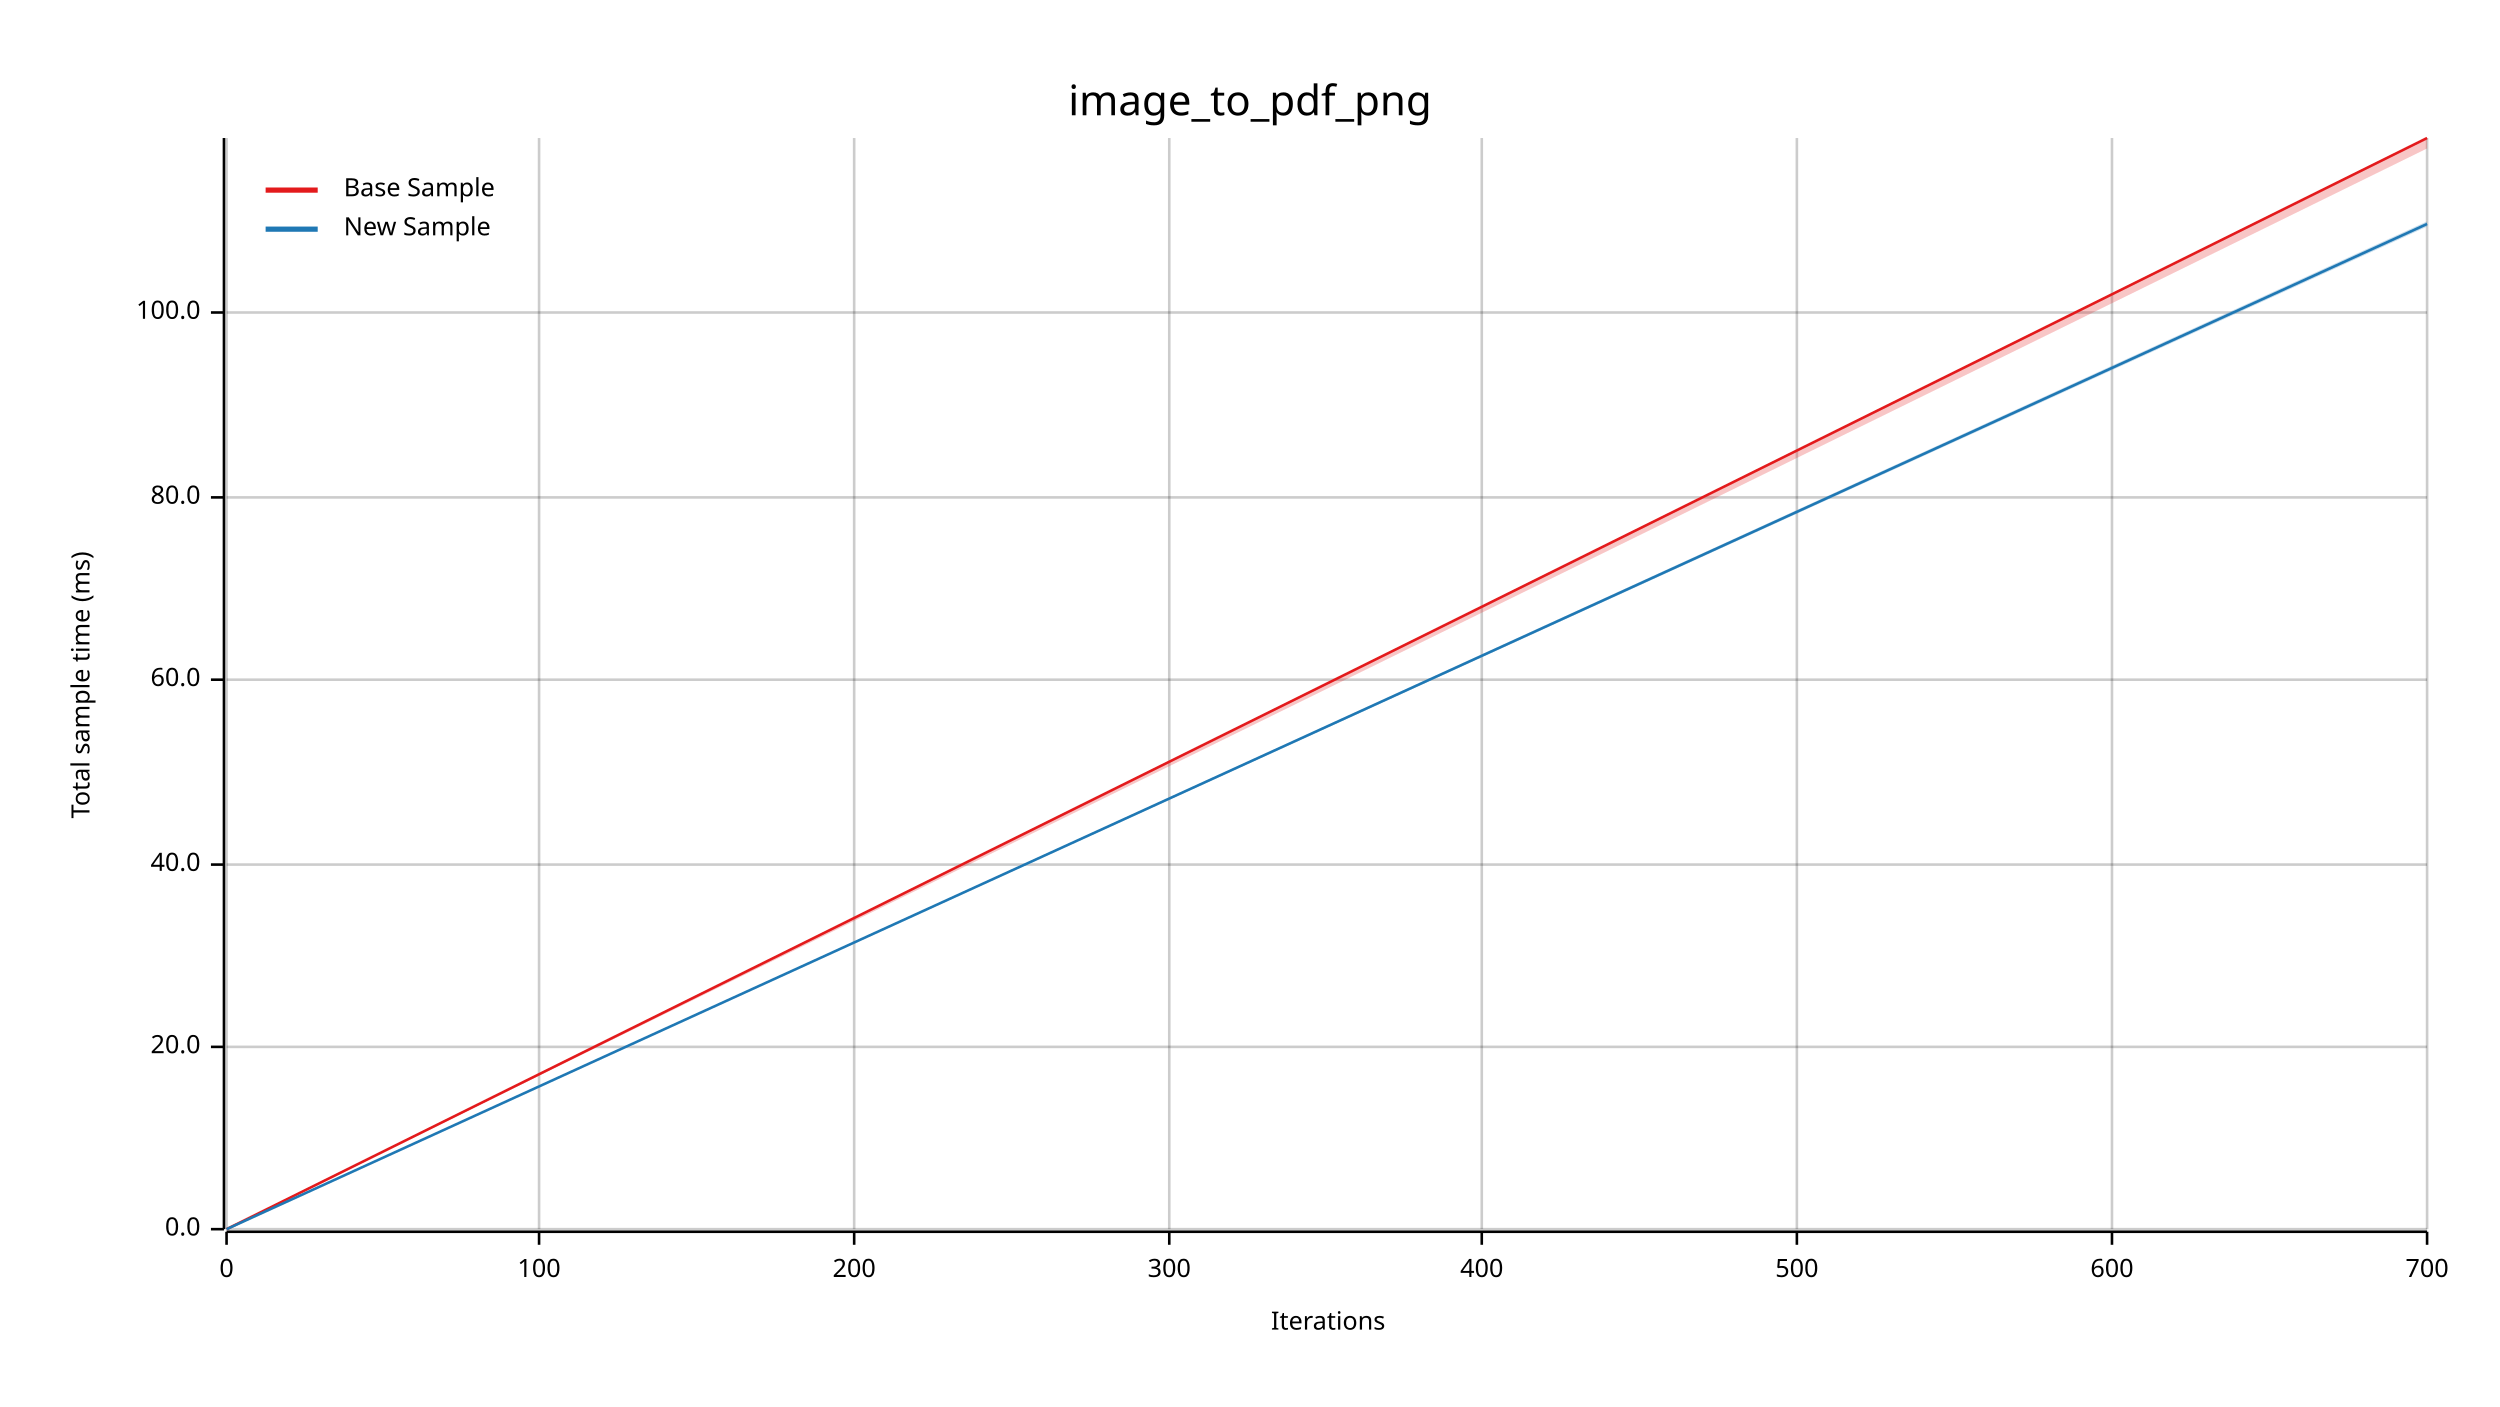
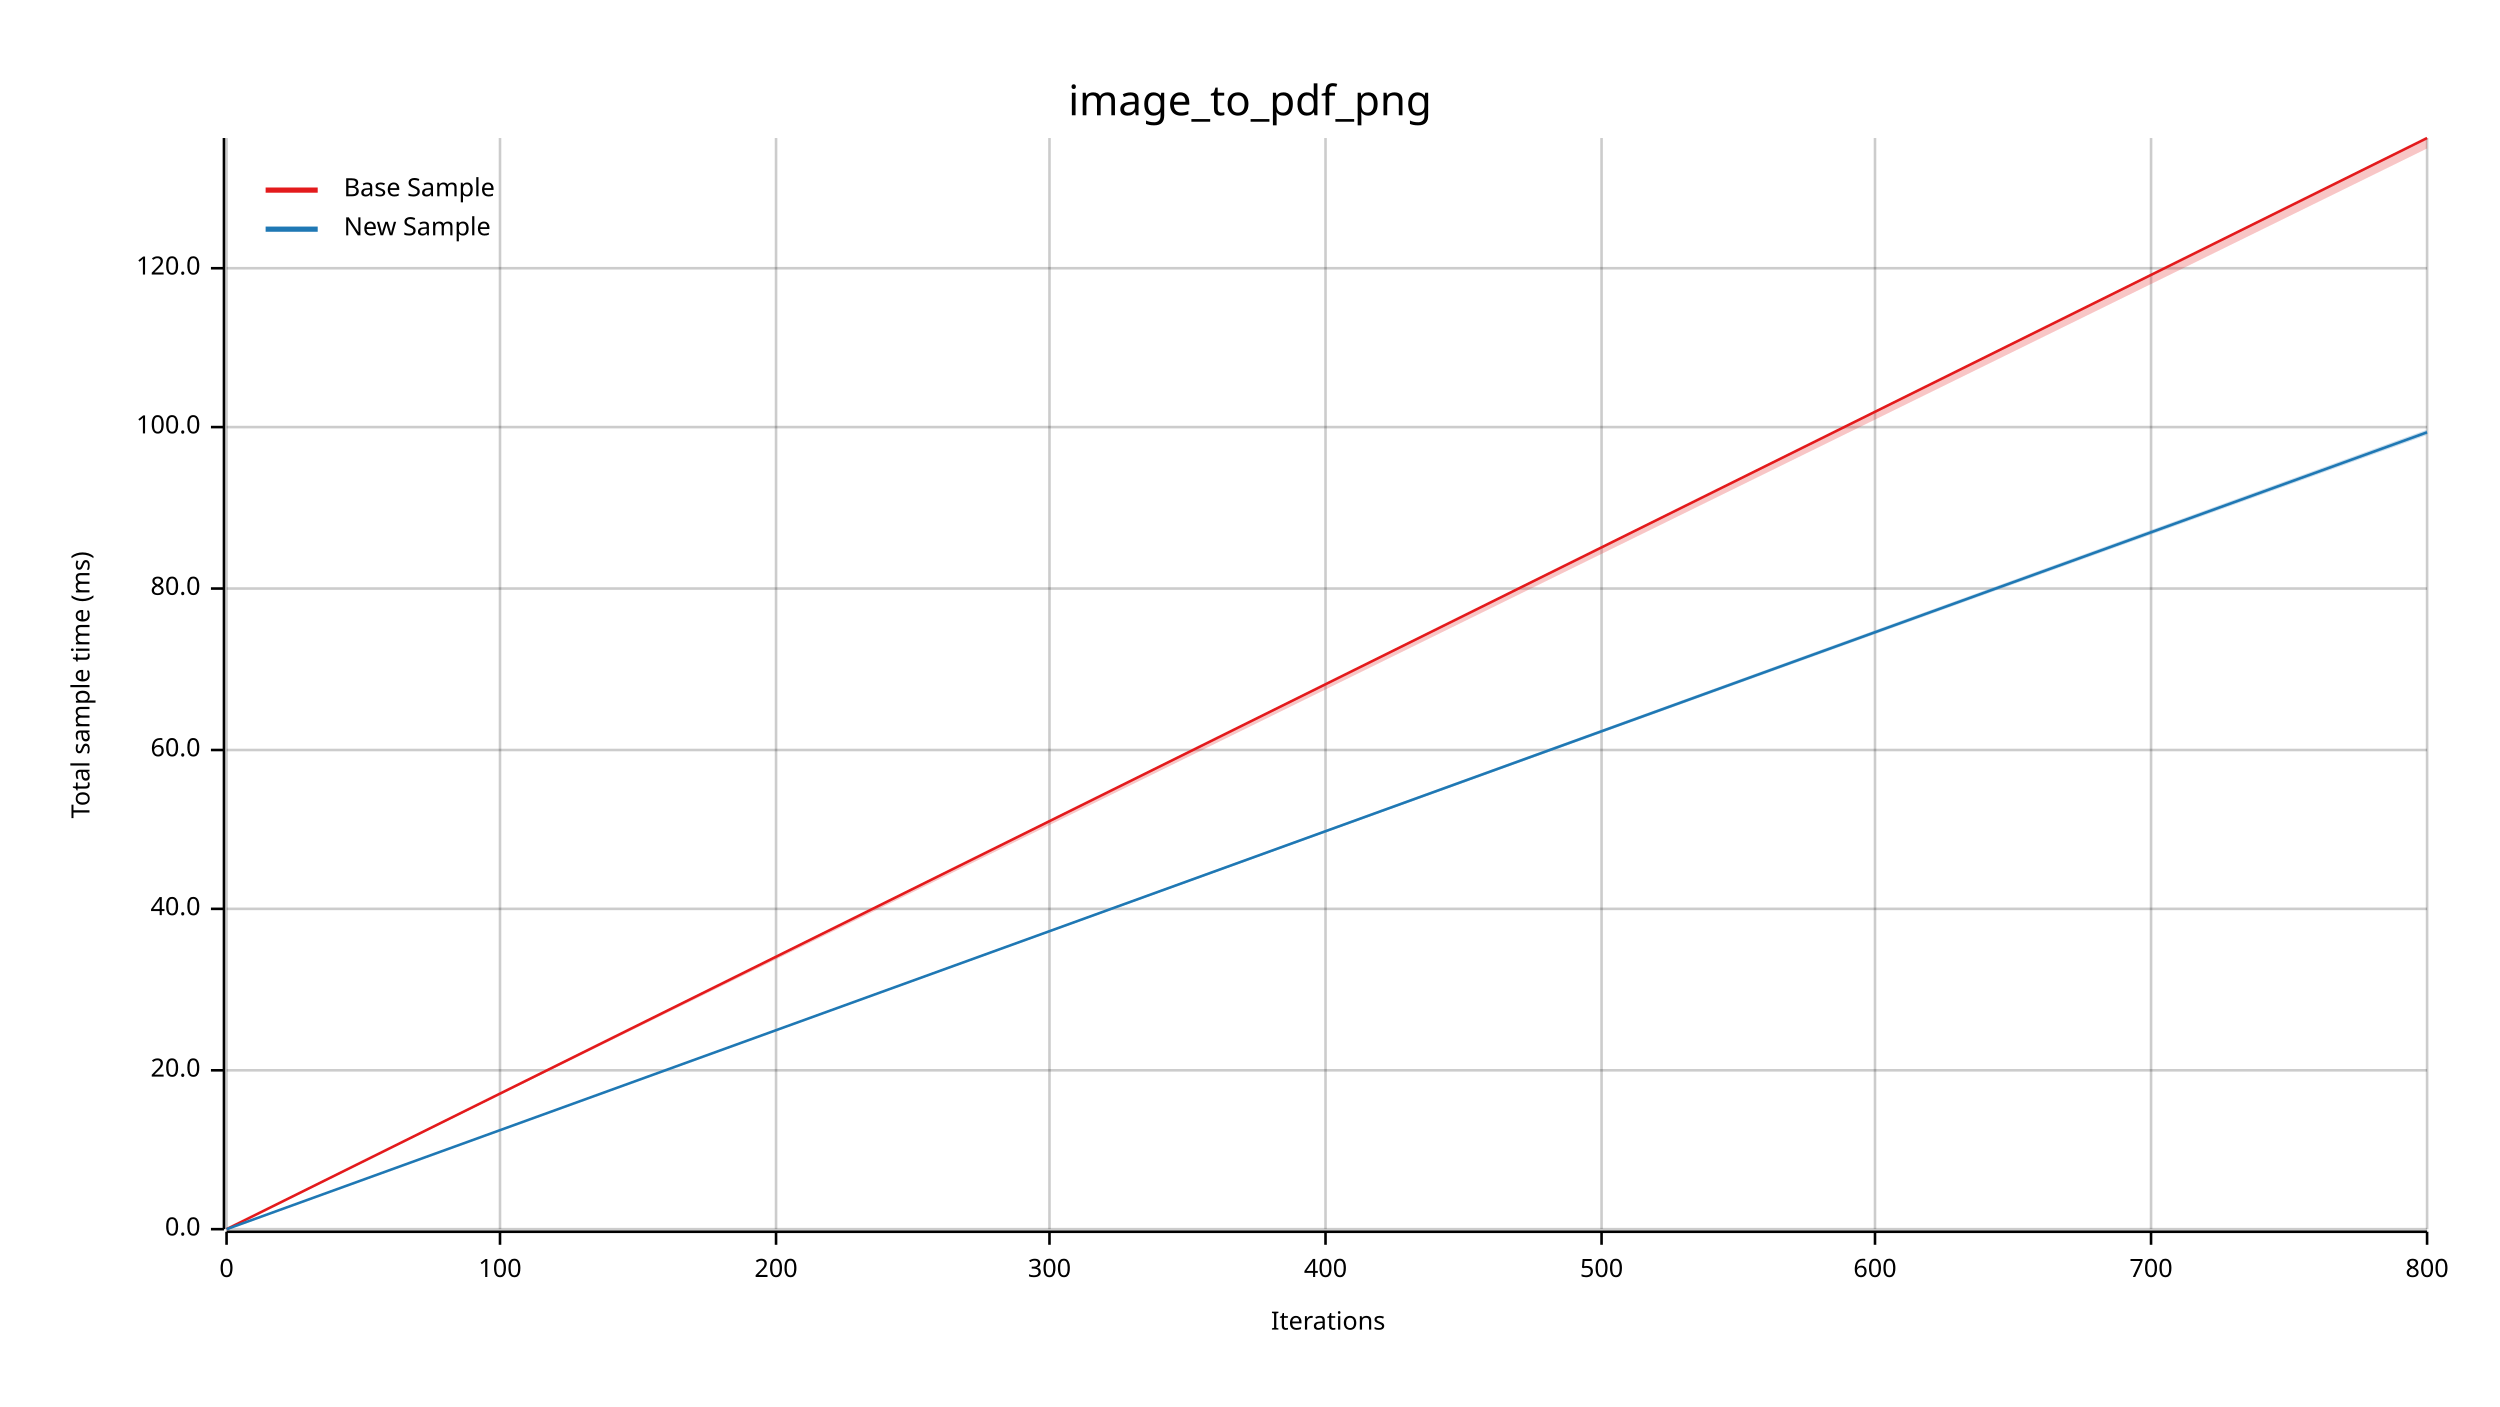
<svg xmlns="http://www.w3.org/2000/svg" width="960" height="540" viewBox="0 0 960 540">
  <text x="480" y="32" dy="0.76em" text-anchor="middle" font-family="sans-serif" font-size="16.129" opacity="1" fill="#000000">
image_to_pdf_png
</text>
  <text x="27" y="263" dy="0.76em" text-anchor="middle" font-family="sans-serif" font-size="9.677" opacity="1" fill="#000000" transform="rotate(270, 27, 263)">
Total sample time (ms)
</text>
  <text x="510" y="513" dy="-0.5ex" text-anchor="middle" font-family="sans-serif" font-size="9.677" opacity="1" fill="#000000">
Iterations
</text>
  <line opacity="0.2" stroke="#000000" stroke-width="1" x1="87" y1="472" x2="87" y2="53" />
-   <line opacity="0.2" stroke="#000000" stroke-width="1" x1="207" y1="472" x2="207" y2="53" />
-   <line opacity="0.2" stroke="#000000" stroke-width="1" x1="328" y1="472" x2="328" y2="53" />
-   <line opacity="0.2" stroke="#000000" stroke-width="1" x1="449" y1="472" x2="449" y2="53" />
-   <line opacity="0.2" stroke="#000000" stroke-width="1" x1="569" y1="472" x2="569" y2="53" />
-   <line opacity="0.2" stroke="#000000" stroke-width="1" x1="690" y1="472" x2="690" y2="53" />
-   <line opacity="0.2" stroke="#000000" stroke-width="1" x1="811" y1="472" x2="811" y2="53" />
+   <line opacity="0.2" stroke="#000000" stroke-width="1" x1="192" y1="472" x2="192" y2="53" />
+   <line opacity="0.2" stroke="#000000" stroke-width="1" x1="298" y1="472" x2="298" y2="53" />
+   <line opacity="0.2" stroke="#000000" stroke-width="1" x1="403" y1="472" x2="403" y2="53" />
+   <line opacity="0.2" stroke="#000000" stroke-width="1" x1="509" y1="472" x2="509" y2="53" />
+   <line opacity="0.2" stroke="#000000" stroke-width="1" x1="615" y1="472" x2="615" y2="53" />
+   <line opacity="0.2" stroke="#000000" stroke-width="1" x1="720" y1="472" x2="720" y2="53" />
+   <line opacity="0.2" stroke="#000000" stroke-width="1" x1="826" y1="472" x2="826" y2="53" />
  <line opacity="0.2" stroke="#000000" stroke-width="1" x1="932" y1="472" x2="932" y2="53" />
  <line opacity="0.2" stroke="#000000" stroke-width="1" x1="87" y1="472" x2="932" y2="472" />
-   <line opacity="0.2" stroke="#000000" stroke-width="1" x1="87" y1="402" x2="932" y2="402" />
-   <line opacity="0.2" stroke="#000000" stroke-width="1" x1="87" y1="332" x2="932" y2="332" />
-   <line opacity="0.2" stroke="#000000" stroke-width="1" x1="87" y1="261" x2="932" y2="261" />
-   <line opacity="0.2" stroke="#000000" stroke-width="1" x1="87" y1="191" x2="932" y2="191" />
-   <line opacity="0.2" stroke="#000000" stroke-width="1" x1="87" y1="120" x2="932" y2="120" />
+   <line opacity="0.2" stroke="#000000" stroke-width="1" x1="87" y1="411" x2="932" y2="411" />
+   <line opacity="0.2" stroke="#000000" stroke-width="1" x1="87" y1="349" x2="932" y2="349" />
+   <line opacity="0.2" stroke="#000000" stroke-width="1" x1="87" y1="288" x2="932" y2="288" />
+   <line opacity="0.2" stroke="#000000" stroke-width="1" x1="87" y1="226" x2="932" y2="226" />
+   <line opacity="0.2" stroke="#000000" stroke-width="1" x1="87" y1="164" x2="932" y2="164" />
+   <line opacity="0.2" stroke="#000000" stroke-width="1" x1="87" y1="103" x2="932" y2="103" />
  <polyline fill="none" opacity="1" stroke="#000000" stroke-width="1" points="86,53 86,472 " />
  <text x="77" y="472" dy="0.5ex" text-anchor="end" font-family="sans-serif" font-size="9.677" opacity="1" fill="#000000">
0.0
</text>
  <polyline fill="none" opacity="1" stroke="#000000" stroke-width="1" points="81,472 86,472 " />
-   <text x="77" y="402" dy="0.5ex" text-anchor="end" font-family="sans-serif" font-size="9.677" opacity="1" fill="#000000">
+   <text x="77" y="411" dy="0.5ex" text-anchor="end" font-family="sans-serif" font-size="9.677" opacity="1" fill="#000000">
20.0
</text>
-   <polyline fill="none" opacity="1" stroke="#000000" stroke-width="1" points="81,402 86,402 " />
-   <text x="77" y="332" dy="0.5ex" text-anchor="end" font-family="sans-serif" font-size="9.677" opacity="1" fill="#000000">
+   <polyline fill="none" opacity="1" stroke="#000000" stroke-width="1" points="81,411 86,411 " />
+   <text x="77" y="349" dy="0.5ex" text-anchor="end" font-family="sans-serif" font-size="9.677" opacity="1" fill="#000000">
40.0
</text>
-   <polyline fill="none" opacity="1" stroke="#000000" stroke-width="1" points="81,332 86,332 " />
-   <text x="77" y="261" dy="0.5ex" text-anchor="end" font-family="sans-serif" font-size="9.677" opacity="1" fill="#000000">
+   <polyline fill="none" opacity="1" stroke="#000000" stroke-width="1" points="81,349 86,349 " />
+   <text x="77" y="288" dy="0.5ex" text-anchor="end" font-family="sans-serif" font-size="9.677" opacity="1" fill="#000000">
60.0
</text>
-   <polyline fill="none" opacity="1" stroke="#000000" stroke-width="1" points="81,261 86,261 " />
-   <text x="77" y="191" dy="0.5ex" text-anchor="end" font-family="sans-serif" font-size="9.677" opacity="1" fill="#000000">
+   <polyline fill="none" opacity="1" stroke="#000000" stroke-width="1" points="81,288 86,288 " />
+   <text x="77" y="226" dy="0.5ex" text-anchor="end" font-family="sans-serif" font-size="9.677" opacity="1" fill="#000000">
80.0
</text>
-   <polyline fill="none" opacity="1" stroke="#000000" stroke-width="1" points="81,191 86,191 " />
-   <text x="77" y="120" dy="0.5ex" text-anchor="end" font-family="sans-serif" font-size="9.677" opacity="1" fill="#000000">
+   <polyline fill="none" opacity="1" stroke="#000000" stroke-width="1" points="81,226 86,226 " />
+   <text x="77" y="164" dy="0.5ex" text-anchor="end" font-family="sans-serif" font-size="9.677" opacity="1" fill="#000000">
100.0
</text>
-   <polyline fill="none" opacity="1" stroke="#000000" stroke-width="1" points="81,120 86,120 " />
+   <polyline fill="none" opacity="1" stroke="#000000" stroke-width="1" points="81,164 86,164 " />
+   <text x="77" y="103" dy="0.5ex" text-anchor="end" font-family="sans-serif" font-size="9.677" opacity="1" fill="#000000">
+ 120.0
+ </text>
+   <polyline fill="none" opacity="1" stroke="#000000" stroke-width="1" points="81,103 86,103 " />
  <polyline fill="none" opacity="1" stroke="#000000" stroke-width="1" points="87,473 932,473 " />
  <text x="87" y="483" dy="0.76em" text-anchor="middle" font-family="sans-serif" font-size="9.677" opacity="1" fill="#000000">
0
</text>
  <polyline fill="none" opacity="1" stroke="#000000" stroke-width="1" points="87,473 87,478 " />
-   <text x="207" y="483" dy="0.76em" text-anchor="middle" font-family="sans-serif" font-size="9.677" opacity="1" fill="#000000">
+   <text x="192" y="483" dy="0.76em" text-anchor="middle" font-family="sans-serif" font-size="9.677" opacity="1" fill="#000000">
100
</text>
-   <polyline fill="none" opacity="1" stroke="#000000" stroke-width="1" points="207,473 207,478 " />
-   <text x="328" y="483" dy="0.76em" text-anchor="middle" font-family="sans-serif" font-size="9.677" opacity="1" fill="#000000">
+   <polyline fill="none" opacity="1" stroke="#000000" stroke-width="1" points="192,473 192,478 " />
+   <text x="298" y="483" dy="0.76em" text-anchor="middle" font-family="sans-serif" font-size="9.677" opacity="1" fill="#000000">
200
</text>
-   <polyline fill="none" opacity="1" stroke="#000000" stroke-width="1" points="328,473 328,478 " />
-   <text x="449" y="483" dy="0.76em" text-anchor="middle" font-family="sans-serif" font-size="9.677" opacity="1" fill="#000000">
+   <polyline fill="none" opacity="1" stroke="#000000" stroke-width="1" points="298,473 298,478 " />
+   <text x="403" y="483" dy="0.76em" text-anchor="middle" font-family="sans-serif" font-size="9.677" opacity="1" fill="#000000">
300
</text>
-   <polyline fill="none" opacity="1" stroke="#000000" stroke-width="1" points="449,473 449,478 " />
-   <text x="569" y="483" dy="0.76em" text-anchor="middle" font-family="sans-serif" font-size="9.677" opacity="1" fill="#000000">
+   <polyline fill="none" opacity="1" stroke="#000000" stroke-width="1" points="403,473 403,478 " />
+   <text x="509" y="483" dy="0.76em" text-anchor="middle" font-family="sans-serif" font-size="9.677" opacity="1" fill="#000000">
400
</text>
-   <polyline fill="none" opacity="1" stroke="#000000" stroke-width="1" points="569,473 569,478 " />
-   <text x="690" y="483" dy="0.76em" text-anchor="middle" font-family="sans-serif" font-size="9.677" opacity="1" fill="#000000">
+   <polyline fill="none" opacity="1" stroke="#000000" stroke-width="1" points="509,473 509,478 " />
+   <text x="615" y="483" dy="0.76em" text-anchor="middle" font-family="sans-serif" font-size="9.677" opacity="1" fill="#000000">
500
</text>
-   <polyline fill="none" opacity="1" stroke="#000000" stroke-width="1" points="690,473 690,478 " />
-   <text x="811" y="483" dy="0.76em" text-anchor="middle" font-family="sans-serif" font-size="9.677" opacity="1" fill="#000000">
+   <polyline fill="none" opacity="1" stroke="#000000" stroke-width="1" points="615,473 615,478 " />
+   <text x="720" y="483" dy="0.76em" text-anchor="middle" font-family="sans-serif" font-size="9.677" opacity="1" fill="#000000">
600
</text>
-   <polyline fill="none" opacity="1" stroke="#000000" stroke-width="1" points="811,473 811,478 " />
+   <polyline fill="none" opacity="1" stroke="#000000" stroke-width="1" points="720,473 720,478 " />
+   <text x="826" y="483" dy="0.76em" text-anchor="middle" font-family="sans-serif" font-size="9.677" opacity="1" fill="#000000">
+ 700
+ </text>
+   <polyline fill="none" opacity="1" stroke="#000000" stroke-width="1" points="826,473 826,478 " />
  <text x="932" y="483" dy="0.76em" text-anchor="middle" font-family="sans-serif" font-size="9.677" opacity="1" fill="#000000">
- 700
+ 800
</text>
  <polyline fill="none" opacity="1" stroke="#000000" stroke-width="1" points="932,473 932,478 " />
  <polyline fill="none" opacity="1" stroke="#E31A1C" stroke-width="1" points="87,472 932,53 " />
  <polygon opacity="0.25" fill="#E31A1C" points="87,472 932,57 932,53 " />
-   <polyline fill="none" opacity="1" stroke="#1F78B4" stroke-width="1" points="87,472 932,86 " />
-   <polygon opacity="0.25" fill="#1F78B4" points="87,472 932,87 932,85 " />
+   <polyline fill="none" opacity="1" stroke="#1F78B4" stroke-width="1" points="87,472 932,166 " />
+   <polygon opacity="0.25" fill="#1F78B4" points="87,472 932,167 932,165 " />
  <text x="132" y="68" dy="0.76em" text-anchor="start" font-family="sans-serif" font-size="9.677" opacity="1" fill="#000000">
Base Sample
</text>
  <text x="132" y="83" dy="0.76em" text-anchor="start" font-family="sans-serif" font-size="9.677" opacity="1" fill="#000000">
New Sample
</text>
  <polyline fill="none" opacity="1" stroke="#E31A1C" stroke-width="2" points="102,73 122,73 " />
  <polyline fill="none" opacity="1" stroke="#1F78B4" stroke-width="2" points="102,88 122,88 " />
</svg>
